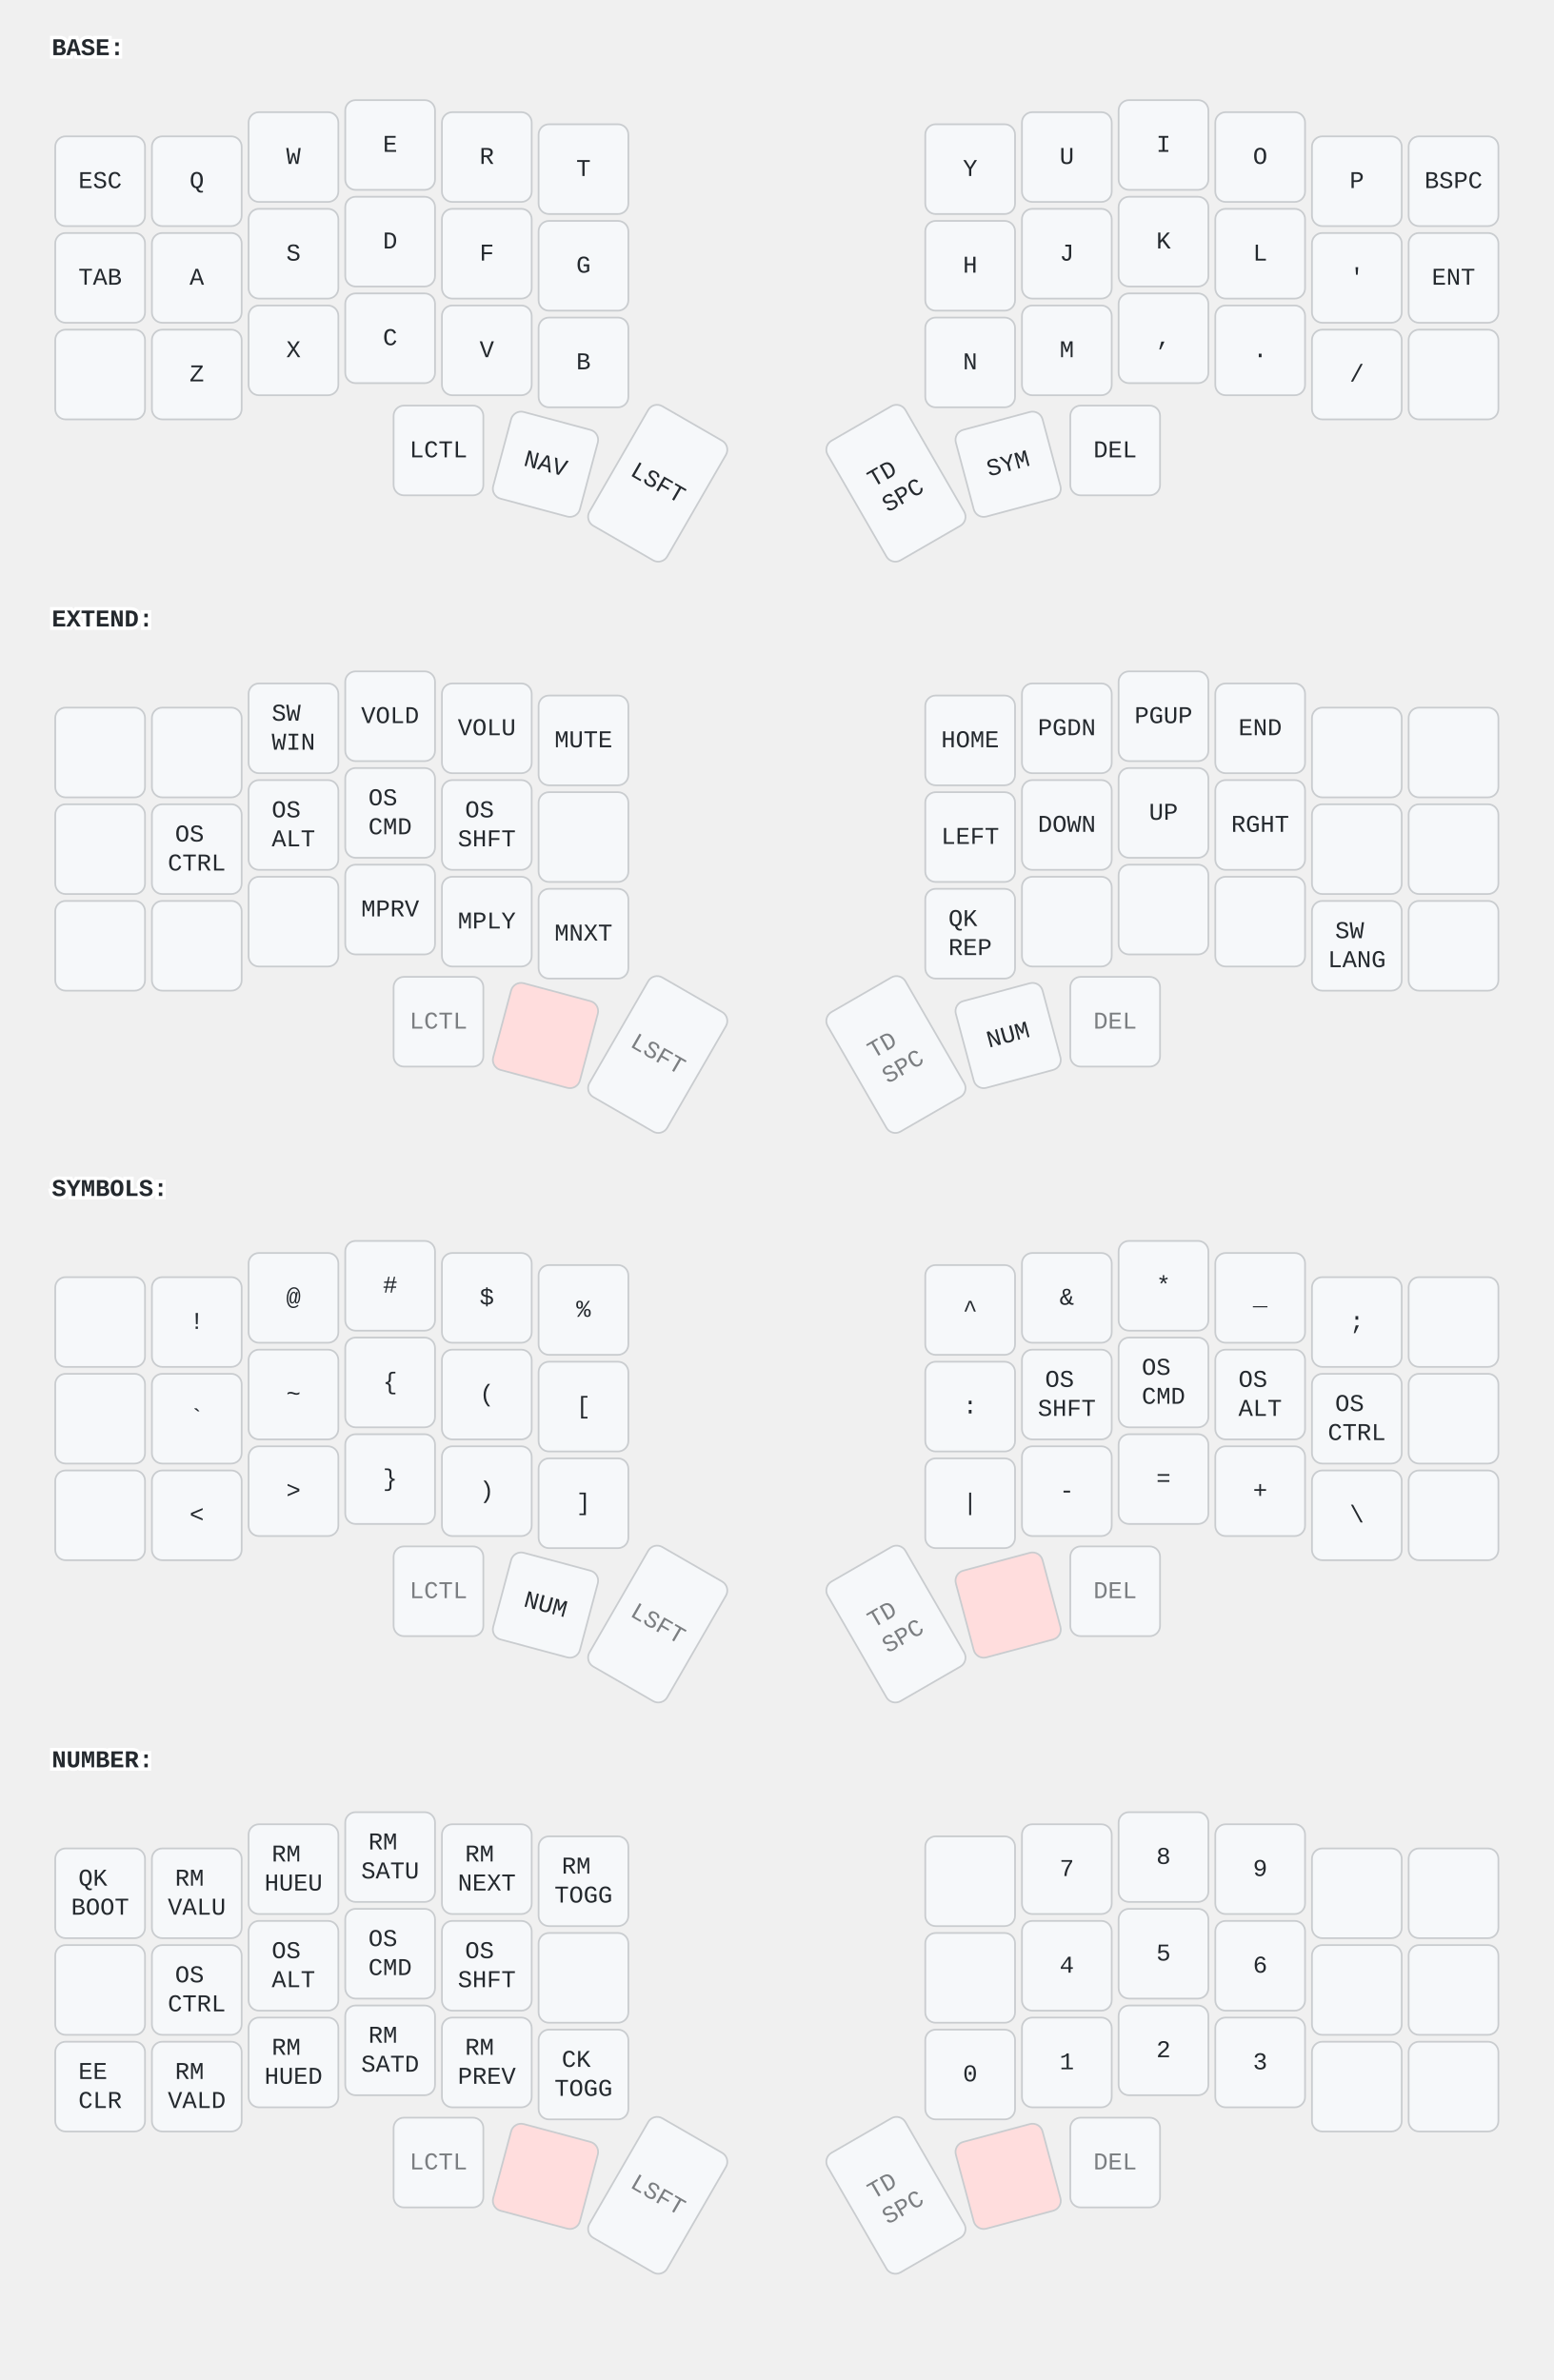
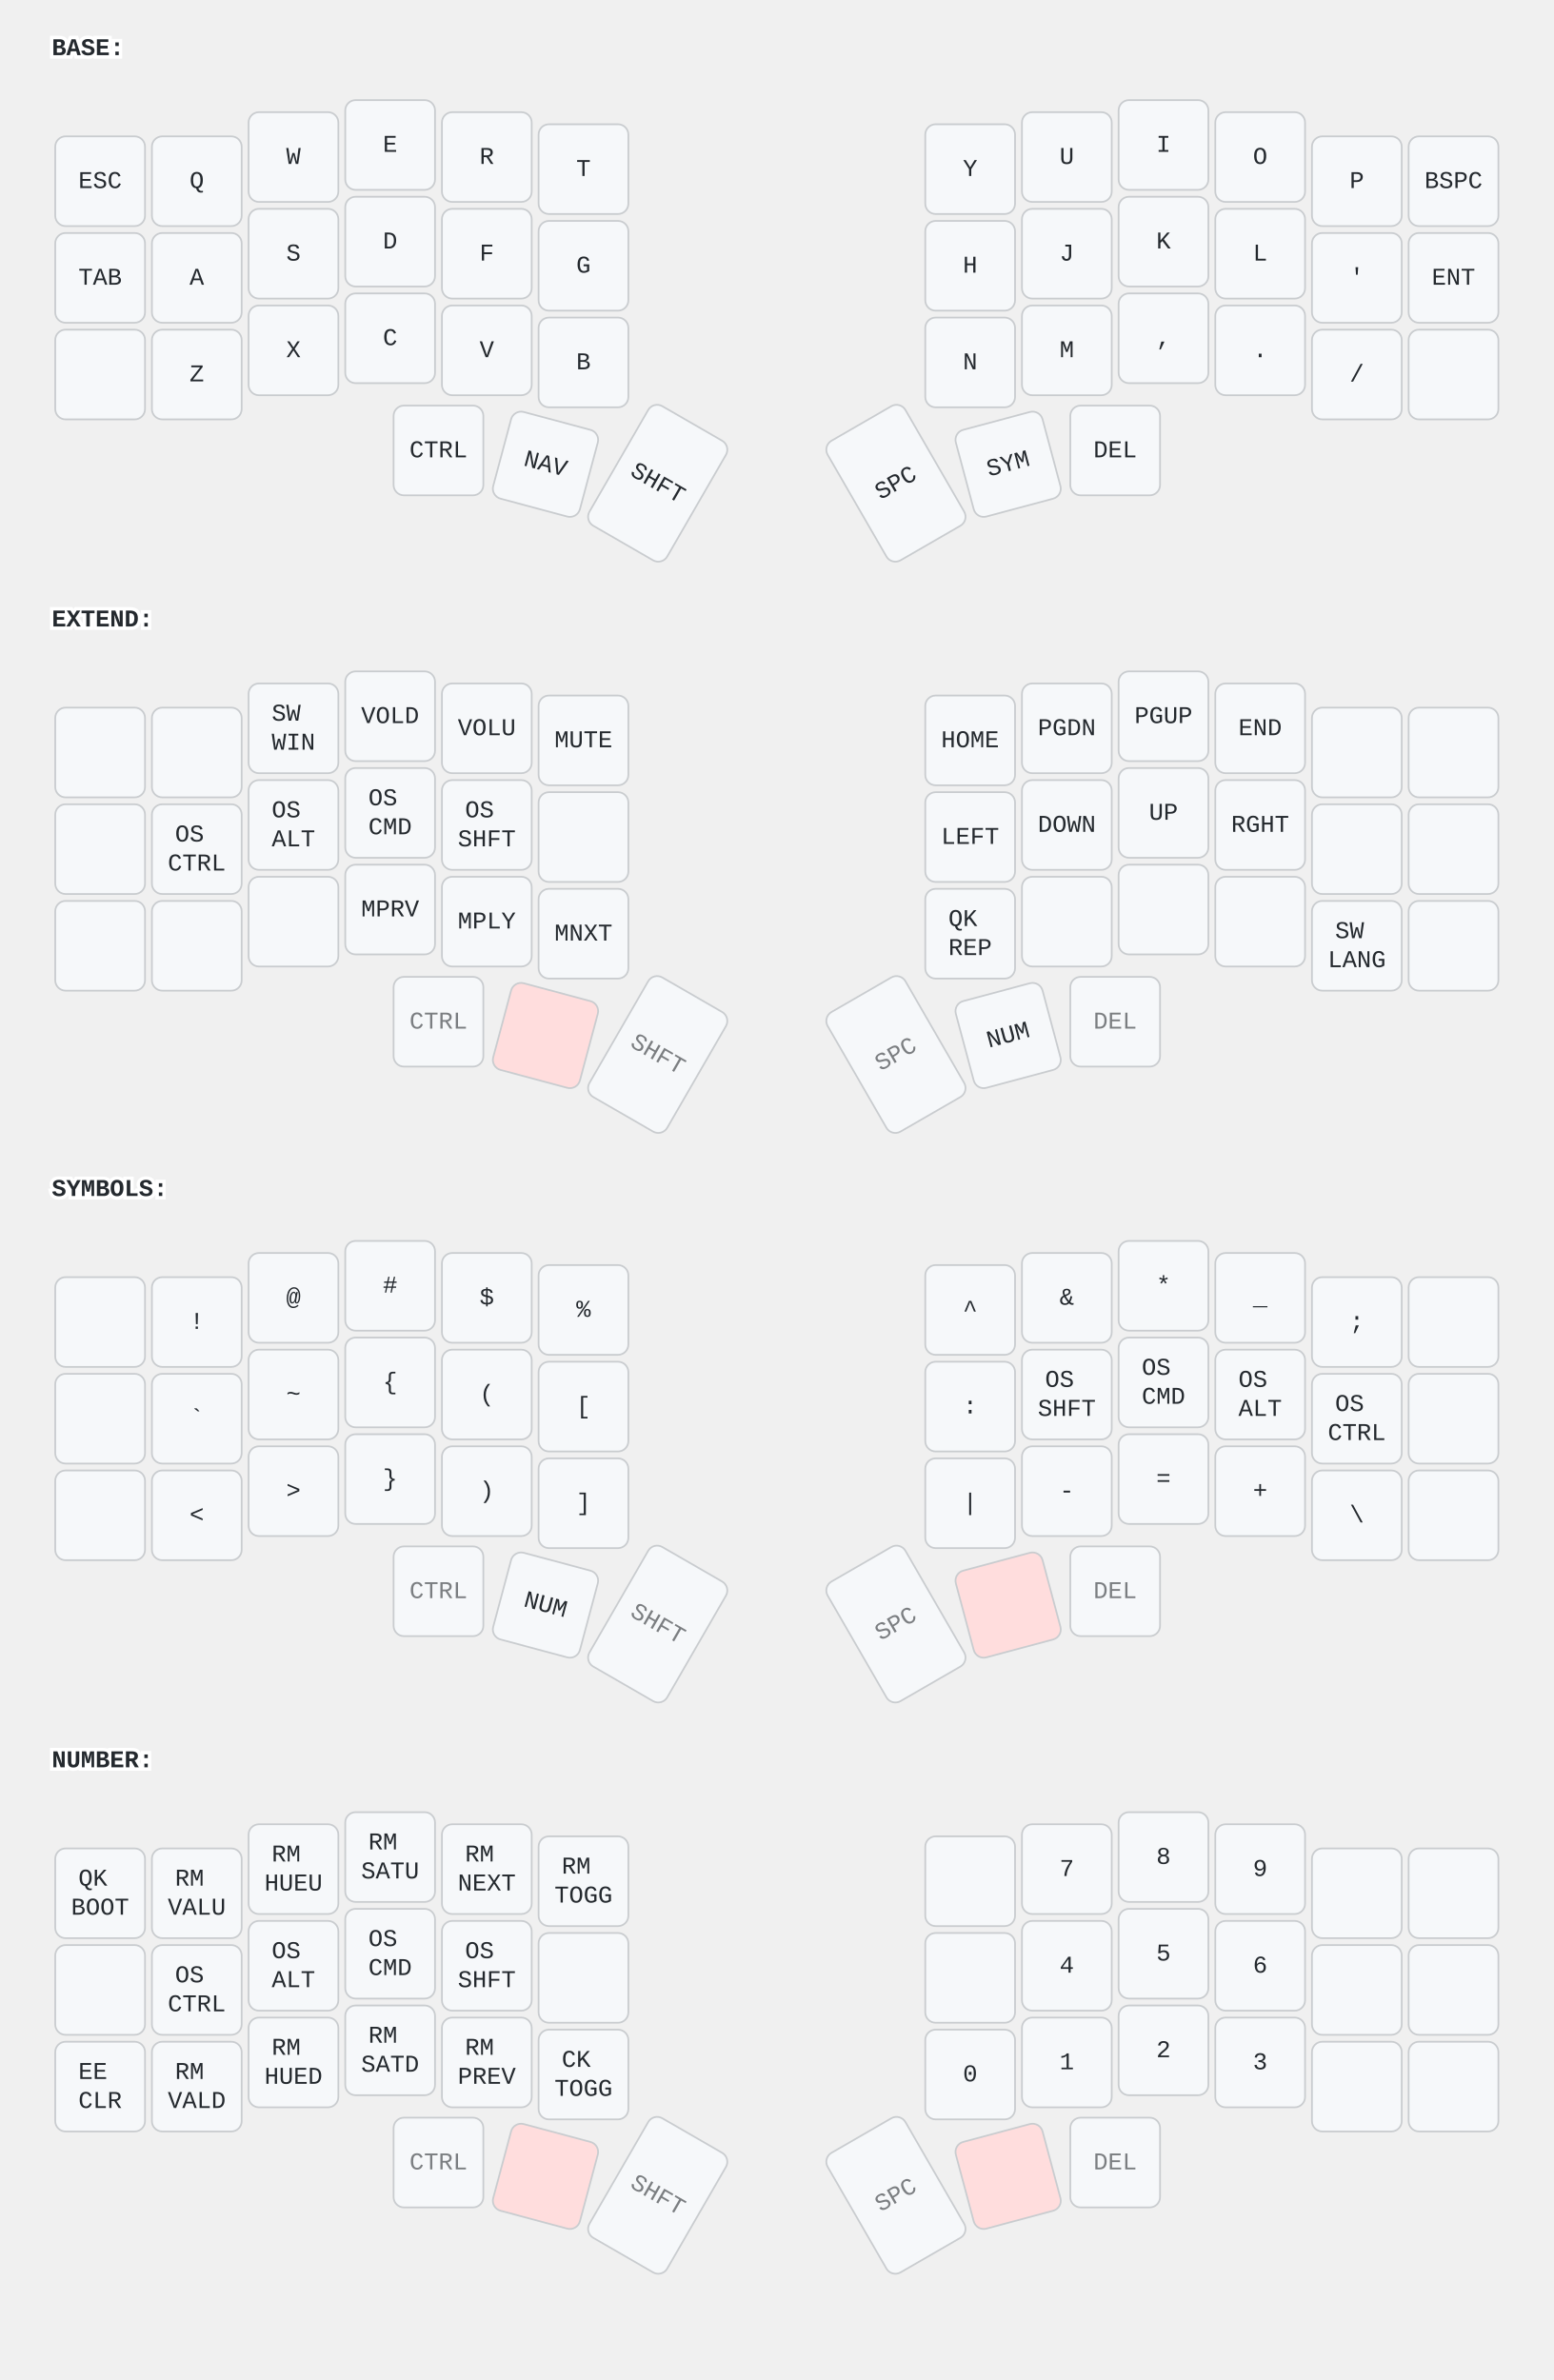
<svg xmlns="http://www.w3.org/2000/svg" width="900" height="1379" viewBox="0 0 900 1379" class="keymap">
  <style>/* inherit to force styles through use tags */
svg path {
    fill: inherit;
}

/* font and background color specifications */
svg.keymap {
    font-family: SFMono-Regular,Consolas,Liberation Mono,Menlo,monospace;
    font-size: 14px;
    font-kerning: normal;
    text-rendering: optimizeLegibility;
    fill: #24292e;
}

/* default key styling */
rect.key {
    fill: #f6f8fa;
}

rect.key, rect.combo {
    stroke: #c9cccf;
    stroke-width: 1;
}

/* default key side styling, only used is draw_key_sides is set */
rect.side {
    filter: brightness(90%);
}

/* color accent for combo boxes */
rect.combo, rect.combo-separate {
    fill: #cdf;
}

/* color accent for held keys */
rect.held, rect.combo.held {
    fill: #fdd;
}

/* color accent for ghost (optional) keys */
rect.ghost, rect.combo.ghost {
    stroke-dasharray: 4, 4;
    stroke-width: 2;
}

text {
    text-anchor: middle;
    dominant-baseline: middle;
}

/* styling for layer labels */
text.label {
    font-weight: bold;
    text-anchor: start;
    stroke: white;
    stroke-width: 4;
    paint-order: stroke;
}

/* styling for optional footer */
text.footer {
    text-anchor: end;
    dominant-baseline: auto;
    stroke: white;
    stroke-width: 4;
    paint-order: stroke;
}

/* styling for combo tap, and key non-tap label text */
text.combo, text.hold, text.shifted, text.left, text.right {
    font-size: 11px;
}

text.hold {
    text-anchor: middle;
    dominant-baseline: auto;
}

text.shifted {
    text-anchor: middle;
    dominant-baseline: hanging;
}

text.left {
    text-anchor: start;
}

text.right {
    text-anchor: end;
}

text.layer-activator {
    text-decoration: underline;
}

/* styling for hold/shifted label text in combo box */
text.combo.hold, text.combo.shifted, text.combo.left, text.combo.right {
    font-size: 8px;
}

/* lighter symbol for transparent keys */
text.trans {
    fill: #7b7e81;
}

/* styling for combo dendrons */
path.combo {
    stroke-width: 1;
    stroke: gray;
    fill: none;
}

/* Start Tabler Icons Cleanup */
/* cannot use height/width with glyphs */
.icon-tabler &gt; path {
    fill: inherit;
    stroke: inherit;
    stroke-width: 2;
}
/* hide tabler's default box */
.icon-tabler &gt; path[stroke="none"][fill="none"] {
    visibility: hidden;
}
/* End Tabler Icons Cleanup */
</style>
  <g transform="translate(30, 0)" class="layer-BASE">
    <text x="0" y="28" class="label" id="BASE">BASE:</text>
    <g transform="translate(0, 56)">
      <g transform="translate(28, 49)" class="key keypos-0">
        <rect rx="6" ry="6" x="-26" y="-26" width="52" height="52" class="key" />
        <text x="0" y="0" class="key tap">ESC</text>
      </g>
      <g transform="translate(84, 49)" class="key keypos-1">
        <rect rx="6" ry="6" x="-26" y="-26" width="52" height="52" class="key" />
        <text x="0" y="0" class="key tap">Q</text>
      </g>
      <g transform="translate(140, 35)" class="key keypos-2">
        <rect rx="6" ry="6" x="-26" y="-26" width="52" height="52" class="key" />
        <text x="0" y="0" class="key tap">W</text>
      </g>
      <g transform="translate(196, 28)" class="key keypos-3">
        <rect rx="6" ry="6" x="-26" y="-26" width="52" height="52" class="key" />
        <text x="0" y="0" class="key tap">E</text>
      </g>
      <g transform="translate(252, 35)" class="key keypos-4">
        <rect rx="6" ry="6" x="-26" y="-26" width="52" height="52" class="key" />
        <text x="0" y="0" class="key tap">R</text>
      </g>
      <g transform="translate(308, 42)" class="key keypos-5">
        <rect rx="6" ry="6" x="-26" y="-26" width="52" height="52" class="key" />
        <text x="0" y="0" class="key tap">T</text>
      </g>
      <g transform="translate(532, 42)" class="key keypos-6">
        <rect rx="6" ry="6" x="-26" y="-26" width="52" height="52" class="key" />
        <text x="0" y="0" class="key tap">Y</text>
      </g>
      <g transform="translate(588, 35)" class="key keypos-7">
        <rect rx="6" ry="6" x="-26" y="-26" width="52" height="52" class="key" />
        <text x="0" y="0" class="key tap">U</text>
      </g>
      <g transform="translate(644, 28)" class="key keypos-8">
        <rect rx="6" ry="6" x="-26" y="-26" width="52" height="52" class="key" />
        <text x="0" y="0" class="key tap">I</text>
      </g>
      <g transform="translate(700, 35)" class="key keypos-9">
        <rect rx="6" ry="6" x="-26" y="-26" width="52" height="52" class="key" />
        <text x="0" y="0" class="key tap">O</text>
      </g>
      <g transform="translate(756, 49)" class="key keypos-10">
        <rect rx="6" ry="6" x="-26" y="-26" width="52" height="52" class="key" />
        <text x="0" y="0" class="key tap">P</text>
      </g>
      <g transform="translate(812, 49)" class="key keypos-11">
        <rect rx="6" ry="6" x="-26" y="-26" width="52" height="52" class="key" />
        <text x="0" y="0" class="key tap">BSPC</text>
      </g>
      <g transform="translate(28, 105)" class="key keypos-12">
        <rect rx="6" ry="6" x="-26" y="-26" width="52" height="52" class="key" />
        <text x="0" y="0" class="key tap">TAB</text>
      </g>
      <g transform="translate(84, 105)" class="key keypos-13">
        <rect rx="6" ry="6" x="-26" y="-26" width="52" height="52" class="key" />
        <text x="0" y="0" class="key tap">A</text>
      </g>
      <g transform="translate(140, 91)" class="key keypos-14">
        <rect rx="6" ry="6" x="-26" y="-26" width="52" height="52" class="key" />
        <text x="0" y="0" class="key tap">S</text>
      </g>
      <g transform="translate(196, 84)" class="key keypos-15">
        <rect rx="6" ry="6" x="-26" y="-26" width="52" height="52" class="key" />
        <text x="0" y="0" class="key tap">D</text>
      </g>
      <g transform="translate(252, 91)" class="key keypos-16">
        <rect rx="6" ry="6" x="-26" y="-26" width="52" height="52" class="key" />
        <text x="0" y="0" class="key tap">F</text>
      </g>
      <g transform="translate(308, 98)" class="key keypos-17">
        <rect rx="6" ry="6" x="-26" y="-26" width="52" height="52" class="key" />
        <text x="0" y="0" class="key tap">G</text>
      </g>
      <g transform="translate(532, 98)" class="key keypos-18">
        <rect rx="6" ry="6" x="-26" y="-26" width="52" height="52" class="key" />
        <text x="0" y="0" class="key tap">H</text>
      </g>
      <g transform="translate(588, 91)" class="key keypos-19">
        <rect rx="6" ry="6" x="-26" y="-26" width="52" height="52" class="key" />
        <text x="0" y="0" class="key tap">J</text>
      </g>
      <g transform="translate(644, 84)" class="key keypos-20">
        <rect rx="6" ry="6" x="-26" y="-26" width="52" height="52" class="key" />
        <text x="0" y="0" class="key tap">K</text>
      </g>
      <g transform="translate(700, 91)" class="key keypos-21">
        <rect rx="6" ry="6" x="-26" y="-26" width="52" height="52" class="key" />
        <text x="0" y="0" class="key tap">L</text>
      </g>
      <g transform="translate(756, 105)" class="key keypos-22">
        <rect rx="6" ry="6" x="-26" y="-26" width="52" height="52" class="key" />
        <text x="0" y="0" class="key tap">'</text>
      </g>
      <g transform="translate(812, 105)" class="key keypos-23">
        <rect rx="6" ry="6" x="-26" y="-26" width="52" height="52" class="key" />
        <text x="0" y="0" class="key tap">ENT</text>
      </g>
      <g transform="translate(28, 161)" class="key keypos-24">
        <rect rx="6" ry="6" x="-26" y="-26" width="52" height="52" class="key" />
      </g>
      <g transform="translate(84, 161)" class="key keypos-25">
        <rect rx="6" ry="6" x="-26" y="-26" width="52" height="52" class="key" />
        <text x="0" y="0" class="key tap">Z</text>
      </g>
      <g transform="translate(140, 147)" class="key keypos-26">
        <rect rx="6" ry="6" x="-26" y="-26" width="52" height="52" class="key" />
        <text x="0" y="0" class="key tap">X</text>
      </g>
      <g transform="translate(196, 140)" class="key keypos-27">
        <rect rx="6" ry="6" x="-26" y="-26" width="52" height="52" class="key" />
        <text x="0" y="0" class="key tap">C</text>
      </g>
      <g transform="translate(252, 147)" class="key keypos-28">
        <rect rx="6" ry="6" x="-26" y="-26" width="52" height="52" class="key" />
        <text x="0" y="0" class="key tap">V</text>
      </g>
      <g transform="translate(308, 154)" class="key keypos-29">
        <rect rx="6" ry="6" x="-26" y="-26" width="52" height="52" class="key" />
        <text x="0" y="0" class="key tap">B</text>
      </g>
      <g transform="translate(532, 154)" class="key keypos-30">
        <rect rx="6" ry="6" x="-26" y="-26" width="52" height="52" class="key" />
        <text x="0" y="0" class="key tap">N</text>
      </g>
      <g transform="translate(588, 147)" class="key keypos-31">
        <rect rx="6" ry="6" x="-26" y="-26" width="52" height="52" class="key" />
        <text x="0" y="0" class="key tap">M</text>
      </g>
      <g transform="translate(644, 140)" class="key keypos-32">
        <rect rx="6" ry="6" x="-26" y="-26" width="52" height="52" class="key" />
        <text x="0" y="0" class="key tap">,</text>
      </g>
      <g transform="translate(700, 147)" class="key keypos-33">
        <rect rx="6" ry="6" x="-26" y="-26" width="52" height="52" class="key" />
        <text x="0" y="0" class="key tap">.</text>
      </g>
      <g transform="translate(756, 161)" class="key keypos-34">
        <rect rx="6" ry="6" x="-26" y="-26" width="52" height="52" class="key" />
        <text x="0" y="0" class="key tap">/</text>
      </g>
      <g transform="translate(812, 161)" class="key keypos-35">
        <rect rx="6" ry="6" x="-26" y="-26" width="52" height="52" class="key" />
      </g>
      <g transform="translate(224, 205)" class="key keypos-36">
        <rect rx="6" ry="6" x="-26" y="-26" width="52" height="52" class="key" />
-         <text x="0" y="0" class="key tap">LCTL</text>
+         <text x="0" y="0" class="key tap">CTRL</text>
      </g>
      <g transform="translate(286, 213) rotate(15.0)" class="key keypos-37">
        <rect rx="6" ry="6" x="-26" y="-26" width="52" height="52" class="key" />
        <text x="0" y="0" class="key tap">NAV</text>
      </g>
      <g transform="translate(351, 224) rotate(30.0)" class="key keypos-38">
        <rect rx="6" ry="6" x="-26" y="-40" width="52" height="80" class="key" />
-         <text x="0" y="0" class="key tap">LSFT</text>
+         <text x="0" y="0" class="key tap">SHFT</text>
      </g>
      <g transform="translate(489, 224) rotate(-30.0)" class="key keypos-39">
        <rect rx="6" ry="6" x="-26" y="-40" width="52" height="80" class="key" />
-         <text x="0" y="0" class="key tap">
-           <tspan x="0" dy="-0.6em">TD</tspan>
-           <tspan x="0" dy="1.2em">SPC</tspan>
-         </text>
+         <text x="0" y="0" class="key tap">SPC</text>
      </g>
      <g transform="translate(554, 213) rotate(-15.0)" class="key keypos-40">
        <rect rx="6" ry="6" x="-26" y="-26" width="52" height="52" class="key" />
        <text x="0" y="0" class="key tap">SYM</text>
      </g>
      <g transform="translate(616, 205)" class="key keypos-41">
        <rect rx="6" ry="6" x="-26" y="-26" width="52" height="52" class="key" />
        <text x="0" y="0" class="key tap">DEL</text>
      </g>
    </g>
  </g>
  <g transform="translate(30, 331)" class="layer-EXTEND">
    <text x="0" y="28" class="label" id="EXTEND">EXTEND:</text>
    <g transform="translate(0, 56)">
      <g transform="translate(28, 49)" class="key keypos-0">
        <rect rx="6" ry="6" x="-26" y="-26" width="52" height="52" class="key" />
      </g>
      <g transform="translate(84, 49)" class="key keypos-1">
        <rect rx="6" ry="6" x="-26" y="-26" width="52" height="52" class="key" />
      </g>
      <g transform="translate(140, 35)" class="key keypos-2">
        <rect rx="6" ry="6" x="-26" y="-26" width="52" height="52" class="key" />
        <text x="0" y="0" class="key tap">
          <tspan x="0" dy="-0.6em">SW</tspan>
          <tspan x="0" dy="1.2em">WIN</tspan>
        </text>
      </g>
      <g transform="translate(196, 28)" class="key keypos-3">
        <rect rx="6" ry="6" x="-26" y="-26" width="52" height="52" class="key" />
        <text x="0" y="0" class="key tap">VOLD</text>
      </g>
      <g transform="translate(252, 35)" class="key keypos-4">
        <rect rx="6" ry="6" x="-26" y="-26" width="52" height="52" class="key" />
        <text x="0" y="0" class="key tap">VOLU</text>
      </g>
      <g transform="translate(308, 42)" class="key keypos-5">
        <rect rx="6" ry="6" x="-26" y="-26" width="52" height="52" class="key" />
        <text x="0" y="0" class="key tap">MUTE</text>
      </g>
      <g transform="translate(532, 42)" class="key keypos-6">
        <rect rx="6" ry="6" x="-26" y="-26" width="52" height="52" class="key" />
        <text x="0" y="0" class="key tap">HOME</text>
      </g>
      <g transform="translate(588, 35)" class="key keypos-7">
        <rect rx="6" ry="6" x="-26" y="-26" width="52" height="52" class="key" />
        <text x="0" y="0" class="key tap">PGDN</text>
      </g>
      <g transform="translate(644, 28)" class="key keypos-8">
        <rect rx="6" ry="6" x="-26" y="-26" width="52" height="52" class="key" />
        <text x="0" y="0" class="key tap">PGUP</text>
      </g>
      <g transform="translate(700, 35)" class="key keypos-9">
        <rect rx="6" ry="6" x="-26" y="-26" width="52" height="52" class="key" />
        <text x="0" y="0" class="key tap">END</text>
      </g>
      <g transform="translate(756, 49)" class="key keypos-10">
        <rect rx="6" ry="6" x="-26" y="-26" width="52" height="52" class="key" />
      </g>
      <g transform="translate(812, 49)" class="key keypos-11">
        <rect rx="6" ry="6" x="-26" y="-26" width="52" height="52" class="key" />
      </g>
      <g transform="translate(28, 105)" class="key keypos-12">
        <rect rx="6" ry="6" x="-26" y="-26" width="52" height="52" class="key" />
      </g>
      <g transform="translate(84, 105)" class="key keypos-13">
        <rect rx="6" ry="6" x="-26" y="-26" width="52" height="52" class="key" />
        <text x="0" y="0" class="key tap">
          <tspan x="0" dy="-0.6em">OS</tspan>
          <tspan x="0" dy="1.2em">CTRL</tspan>
        </text>
      </g>
      <g transform="translate(140, 91)" class="key keypos-14">
        <rect rx="6" ry="6" x="-26" y="-26" width="52" height="52" class="key" />
        <text x="0" y="0" class="key tap">
          <tspan x="0" dy="-0.6em">OS</tspan>
          <tspan x="0" dy="1.2em">ALT</tspan>
        </text>
      </g>
      <g transform="translate(196, 84)" class="key keypos-15">
        <rect rx="6" ry="6" x="-26" y="-26" width="52" height="52" class="key" />
        <text x="0" y="0" class="key tap">
          <tspan x="0" dy="-0.6em">OS</tspan>
          <tspan x="0" dy="1.2em">CMD</tspan>
        </text>
      </g>
      <g transform="translate(252, 91)" class="key keypos-16">
        <rect rx="6" ry="6" x="-26" y="-26" width="52" height="52" class="key" />
        <text x="0" y="0" class="key tap">
          <tspan x="0" dy="-0.6em">OS</tspan>
          <tspan x="0" dy="1.2em">SHFT</tspan>
        </text>
      </g>
      <g transform="translate(308, 98)" class="key keypos-17">
        <rect rx="6" ry="6" x="-26" y="-26" width="52" height="52" class="key" />
      </g>
      <g transform="translate(532, 98)" class="key keypos-18">
        <rect rx="6" ry="6" x="-26" y="-26" width="52" height="52" class="key" />
        <text x="0" y="0" class="key tap">LEFT</text>
      </g>
      <g transform="translate(588, 91)" class="key keypos-19">
        <rect rx="6" ry="6" x="-26" y="-26" width="52" height="52" class="key" />
        <text x="0" y="0" class="key tap">DOWN</text>
      </g>
      <g transform="translate(644, 84)" class="key keypos-20">
        <rect rx="6" ry="6" x="-26" y="-26" width="52" height="52" class="key" />
        <text x="0" y="0" class="key tap">UP</text>
      </g>
      <g transform="translate(700, 91)" class="key keypos-21">
        <rect rx="6" ry="6" x="-26" y="-26" width="52" height="52" class="key" />
        <text x="0" y="0" class="key tap">RGHT</text>
      </g>
      <g transform="translate(756, 105)" class="key keypos-22">
        <rect rx="6" ry="6" x="-26" y="-26" width="52" height="52" class="key" />
      </g>
      <g transform="translate(812, 105)" class="key keypos-23">
        <rect rx="6" ry="6" x="-26" y="-26" width="52" height="52" class="key" />
      </g>
      <g transform="translate(28, 161)" class="key keypos-24">
        <rect rx="6" ry="6" x="-26" y="-26" width="52" height="52" class="key" />
      </g>
      <g transform="translate(84, 161)" class="key keypos-25">
        <rect rx="6" ry="6" x="-26" y="-26" width="52" height="52" class="key" />
      </g>
      <g transform="translate(140, 147)" class="key keypos-26">
        <rect rx="6" ry="6" x="-26" y="-26" width="52" height="52" class="key" />
      </g>
      <g transform="translate(196, 140)" class="key keypos-27">
        <rect rx="6" ry="6" x="-26" y="-26" width="52" height="52" class="key" />
        <text x="0" y="0" class="key tap">MPRV</text>
      </g>
      <g transform="translate(252, 147)" class="key keypos-28">
        <rect rx="6" ry="6" x="-26" y="-26" width="52" height="52" class="key" />
        <text x="0" y="0" class="key tap">MPLY</text>
      </g>
      <g transform="translate(308, 154)" class="key keypos-29">
        <rect rx="6" ry="6" x="-26" y="-26" width="52" height="52" class="key" />
        <text x="0" y="0" class="key tap">MNXT</text>
      </g>
      <g transform="translate(532, 154)" class="key keypos-30">
        <rect rx="6" ry="6" x="-26" y="-26" width="52" height="52" class="key" />
        <text x="0" y="0" class="key tap">
          <tspan x="0" dy="-0.6em">QK</tspan>
          <tspan x="0" dy="1.2em">REP</tspan>
        </text>
      </g>
      <g transform="translate(588, 147)" class="key keypos-31">
        <rect rx="6" ry="6" x="-26" y="-26" width="52" height="52" class="key" />
      </g>
      <g transform="translate(644, 140)" class="key keypos-32">
        <rect rx="6" ry="6" x="-26" y="-26" width="52" height="52" class="key" />
      </g>
      <g transform="translate(700, 147)" class="key keypos-33">
        <rect rx="6" ry="6" x="-26" y="-26" width="52" height="52" class="key" />
      </g>
      <g transform="translate(756, 161)" class="key keypos-34">
        <rect rx="6" ry="6" x="-26" y="-26" width="52" height="52" class="key" />
        <text x="0" y="0" class="key tap">
          <tspan x="0" dy="-0.6em">SW</tspan>
          <tspan x="0" dy="1.2em">LANG</tspan>
        </text>
      </g>
      <g transform="translate(812, 161)" class="key keypos-35">
        <rect rx="6" ry="6" x="-26" y="-26" width="52" height="52" class="key" />
      </g>
      <g transform="translate(224, 205)" class="key trans keypos-36">
        <rect rx="6" ry="6" x="-26" y="-26" width="52" height="52" class="key trans" />
-         <text x="0" y="0" class="key trans tap">LCTL</text>
+         <text x="0" y="0" class="key trans tap">CTRL</text>
      </g>
      <g transform="translate(286, 213) rotate(15.0)" class="key held keypos-37">
        <rect rx="6" ry="6" x="-26" y="-26" width="52" height="52" class="key held" />
      </g>
      <g transform="translate(351, 224) rotate(30.0)" class="key trans keypos-38">
        <rect rx="6" ry="6" x="-26" y="-40" width="52" height="80" class="key trans" />
-         <text x="0" y="0" class="key trans tap">LSFT</text>
+         <text x="0" y="0" class="key trans tap">SHFT</text>
      </g>
      <g transform="translate(489, 224) rotate(-30.0)" class="key trans keypos-39">
        <rect rx="6" ry="6" x="-26" y="-40" width="52" height="80" class="key trans" />
-         <text x="0" y="0" class="key trans tap">
-           <tspan x="0" dy="-0.6em">TD</tspan>
-           <tspan x="0" dy="1.2em">SPC</tspan>
-         </text>
+         <text x="0" y="0" class="key trans tap">SPC</text>
      </g>
      <g transform="translate(554, 213) rotate(-15.0)" class="key keypos-40">
        <rect rx="6" ry="6" x="-26" y="-26" width="52" height="52" class="key" />
        <text x="0" y="0" class="key tap">NUM</text>
      </g>
      <g transform="translate(616, 205)" class="key trans keypos-41">
        <rect rx="6" ry="6" x="-26" y="-26" width="52" height="52" class="key trans" />
        <text x="0" y="0" class="key trans tap">DEL</text>
      </g>
    </g>
  </g>
  <g transform="translate(30, 661)" class="layer-SYMBOLS">
    <text x="0" y="28" class="label" id="SYMBOLS">SYMBOLS:</text>
    <g transform="translate(0, 56)">
      <g transform="translate(28, 49)" class="key keypos-0">
        <rect rx="6" ry="6" x="-26" y="-26" width="52" height="52" class="key" />
      </g>
      <g transform="translate(84, 49)" class="key keypos-1">
        <rect rx="6" ry="6" x="-26" y="-26" width="52" height="52" class="key" />
        <text x="0" y="0" class="key tap">!</text>
      </g>
      <g transform="translate(140, 35)" class="key keypos-2">
        <rect rx="6" ry="6" x="-26" y="-26" width="52" height="52" class="key" />
        <text x="0" y="0" class="key tap">@</text>
      </g>
      <g transform="translate(196, 28)" class="key keypos-3">
        <rect rx="6" ry="6" x="-26" y="-26" width="52" height="52" class="key" />
        <text x="0" y="0" class="key tap">#</text>
      </g>
      <g transform="translate(252, 35)" class="key keypos-4">
        <rect rx="6" ry="6" x="-26" y="-26" width="52" height="52" class="key" />
        <text x="0" y="0" class="key tap">$</text>
      </g>
      <g transform="translate(308, 42)" class="key keypos-5">
        <rect rx="6" ry="6" x="-26" y="-26" width="52" height="52" class="key" />
        <text x="0" y="0" class="key tap">%</text>
      </g>
      <g transform="translate(532, 42)" class="key keypos-6">
        <rect rx="6" ry="6" x="-26" y="-26" width="52" height="52" class="key" />
        <text x="0" y="0" class="key tap">^</text>
      </g>
      <g transform="translate(588, 35)" class="key keypos-7">
        <rect rx="6" ry="6" x="-26" y="-26" width="52" height="52" class="key" />
        <text x="0" y="0" class="key tap">&amp;</text>
      </g>
      <g transform="translate(644, 28)" class="key keypos-8">
        <rect rx="6" ry="6" x="-26" y="-26" width="52" height="52" class="key" />
        <text x="0" y="0" class="key tap">*</text>
      </g>
      <g transform="translate(700, 35)" class="key keypos-9">
        <rect rx="6" ry="6" x="-26" y="-26" width="52" height="52" class="key" />
        <text x="0" y="0" class="key tap">_</text>
      </g>
      <g transform="translate(756, 49)" class="key keypos-10">
        <rect rx="6" ry="6" x="-26" y="-26" width="52" height="52" class="key" />
        <text x="0" y="0" class="key tap">;</text>
      </g>
      <g transform="translate(812, 49)" class="key keypos-11">
        <rect rx="6" ry="6" x="-26" y="-26" width="52" height="52" class="key" />
      </g>
      <g transform="translate(28, 105)" class="key keypos-12">
        <rect rx="6" ry="6" x="-26" y="-26" width="52" height="52" class="key" />
      </g>
      <g transform="translate(84, 105)" class="key keypos-13">
        <rect rx="6" ry="6" x="-26" y="-26" width="52" height="52" class="key" />
        <text x="0" y="0" class="key tap">`</text>
      </g>
      <g transform="translate(140, 91)" class="key keypos-14">
        <rect rx="6" ry="6" x="-26" y="-26" width="52" height="52" class="key" />
        <text x="0" y="0" class="key tap">~</text>
      </g>
      <g transform="translate(196, 84)" class="key keypos-15">
        <rect rx="6" ry="6" x="-26" y="-26" width="52" height="52" class="key" />
        <text x="0" y="0" class="key tap">{</text>
      </g>
      <g transform="translate(252, 91)" class="key keypos-16">
        <rect rx="6" ry="6" x="-26" y="-26" width="52" height="52" class="key" />
        <text x="0" y="0" class="key tap">(</text>
      </g>
      <g transform="translate(308, 98)" class="key keypos-17">
        <rect rx="6" ry="6" x="-26" y="-26" width="52" height="52" class="key" />
        <text x="0" y="0" class="key tap">[</text>
      </g>
      <g transform="translate(532, 98)" class="key keypos-18">
        <rect rx="6" ry="6" x="-26" y="-26" width="52" height="52" class="key" />
        <text x="0" y="0" class="key tap">:</text>
      </g>
      <g transform="translate(588, 91)" class="key keypos-19">
        <rect rx="6" ry="6" x="-26" y="-26" width="52" height="52" class="key" />
        <text x="0" y="0" class="key tap">
          <tspan x="0" dy="-0.6em">OS</tspan>
          <tspan x="0" dy="1.2em">SHFT</tspan>
        </text>
      </g>
      <g transform="translate(644, 84)" class="key keypos-20">
        <rect rx="6" ry="6" x="-26" y="-26" width="52" height="52" class="key" />
        <text x="0" y="0" class="key tap">
          <tspan x="0" dy="-0.6em">OS</tspan>
          <tspan x="0" dy="1.2em">CMD</tspan>
        </text>
      </g>
      <g transform="translate(700, 91)" class="key keypos-21">
        <rect rx="6" ry="6" x="-26" y="-26" width="52" height="52" class="key" />
        <text x="0" y="0" class="key tap">
          <tspan x="0" dy="-0.6em">OS</tspan>
          <tspan x="0" dy="1.2em">ALT</tspan>
        </text>
      </g>
      <g transform="translate(756, 105)" class="key keypos-22">
        <rect rx="6" ry="6" x="-26" y="-26" width="52" height="52" class="key" />
        <text x="0" y="0" class="key tap">
          <tspan x="0" dy="-0.6em">OS</tspan>
          <tspan x="0" dy="1.2em">CTRL</tspan>
        </text>
      </g>
      <g transform="translate(812, 105)" class="key keypos-23">
        <rect rx="6" ry="6" x="-26" y="-26" width="52" height="52" class="key" />
      </g>
      <g transform="translate(28, 161)" class="key keypos-24">
        <rect rx="6" ry="6" x="-26" y="-26" width="52" height="52" class="key" />
      </g>
      <g transform="translate(84, 161)" class="key keypos-25">
        <rect rx="6" ry="6" x="-26" y="-26" width="52" height="52" class="key" />
        <text x="0" y="0" class="key tap">&lt;</text>
      </g>
      <g transform="translate(140, 147)" class="key keypos-26">
        <rect rx="6" ry="6" x="-26" y="-26" width="52" height="52" class="key" />
        <text x="0" y="0" class="key tap">&gt;</text>
      </g>
      <g transform="translate(196, 140)" class="key keypos-27">
        <rect rx="6" ry="6" x="-26" y="-26" width="52" height="52" class="key" />
        <text x="0" y="0" class="key tap">}</text>
      </g>
      <g transform="translate(252, 147)" class="key keypos-28">
        <rect rx="6" ry="6" x="-26" y="-26" width="52" height="52" class="key" />
        <text x="0" y="0" class="key tap">)</text>
      </g>
      <g transform="translate(308, 154)" class="key keypos-29">
        <rect rx="6" ry="6" x="-26" y="-26" width="52" height="52" class="key" />
        <text x="0" y="0" class="key tap">]</text>
      </g>
      <g transform="translate(532, 154)" class="key keypos-30">
        <rect rx="6" ry="6" x="-26" y="-26" width="52" height="52" class="key" />
        <text x="0" y="0" class="key tap">|</text>
      </g>
      <g transform="translate(588, 147)" class="key keypos-31">
        <rect rx="6" ry="6" x="-26" y="-26" width="52" height="52" class="key" />
        <text x="0" y="0" class="key tap">-</text>
      </g>
      <g transform="translate(644, 140)" class="key keypos-32">
        <rect rx="6" ry="6" x="-26" y="-26" width="52" height="52" class="key" />
        <text x="0" y="0" class="key tap">=</text>
      </g>
      <g transform="translate(700, 147)" class="key keypos-33">
        <rect rx="6" ry="6" x="-26" y="-26" width="52" height="52" class="key" />
        <text x="0" y="0" class="key tap">+</text>
      </g>
      <g transform="translate(756, 161)" class="key keypos-34">
        <rect rx="6" ry="6" x="-26" y="-26" width="52" height="52" class="key" />
        <text x="0" y="0" class="key tap">\</text>
      </g>
      <g transform="translate(812, 161)" class="key keypos-35">
        <rect rx="6" ry="6" x="-26" y="-26" width="52" height="52" class="key" />
      </g>
      <g transform="translate(224, 205)" class="key trans keypos-36">
        <rect rx="6" ry="6" x="-26" y="-26" width="52" height="52" class="key trans" />
-         <text x="0" y="0" class="key trans tap">LCTL</text>
+         <text x="0" y="0" class="key trans tap">CTRL</text>
      </g>
      <g transform="translate(286, 213) rotate(15.0)" class="key keypos-37">
        <rect rx="6" ry="6" x="-26" y="-26" width="52" height="52" class="key" />
        <text x="0" y="0" class="key tap">NUM</text>
      </g>
      <g transform="translate(351, 224) rotate(30.0)" class="key trans keypos-38">
        <rect rx="6" ry="6" x="-26" y="-40" width="52" height="80" class="key trans" />
-         <text x="0" y="0" class="key trans tap">LSFT</text>
+         <text x="0" y="0" class="key trans tap">SHFT</text>
      </g>
      <g transform="translate(489, 224) rotate(-30.0)" class="key trans keypos-39">
        <rect rx="6" ry="6" x="-26" y="-40" width="52" height="80" class="key trans" />
-         <text x="0" y="0" class="key trans tap">
-           <tspan x="0" dy="-0.6em">TD</tspan>
-           <tspan x="0" dy="1.2em">SPC</tspan>
-         </text>
+         <text x="0" y="0" class="key trans tap">SPC</text>
      </g>
      <g transform="translate(554, 213) rotate(-15.0)" class="key held keypos-40">
        <rect rx="6" ry="6" x="-26" y="-26" width="52" height="52" class="key held" />
      </g>
      <g transform="translate(616, 205)" class="key trans keypos-41">
        <rect rx="6" ry="6" x="-26" y="-26" width="52" height="52" class="key trans" />
        <text x="0" y="0" class="key trans tap">DEL</text>
      </g>
    </g>
  </g>
  <g transform="translate(30, 992)" class="layer-NUMBER">
    <text x="0" y="28" class="label" id="NUMBER">NUMBER:</text>
    <g transform="translate(0, 56)">
      <g transform="translate(28, 49)" class="key keypos-0">
        <rect rx="6" ry="6" x="-26" y="-26" width="52" height="52" class="key" />
        <text x="0" y="0" class="key tap">
          <tspan x="0" dy="-0.6em">QK</tspan>
          <tspan x="0" dy="1.2em">BOOT</tspan>
        </text>
      </g>
      <g transform="translate(84, 49)" class="key keypos-1">
        <rect rx="6" ry="6" x="-26" y="-26" width="52" height="52" class="key" />
        <text x="0" y="0" class="key tap">
          <tspan x="0" dy="-0.6em">RM</tspan>
          <tspan x="0" dy="1.2em">VALU</tspan>
        </text>
      </g>
      <g transform="translate(140, 35)" class="key keypos-2">
        <rect rx="6" ry="6" x="-26" y="-26" width="52" height="52" class="key" />
        <text x="0" y="0" class="key tap">
          <tspan x="0" dy="-0.6em">RM</tspan>
          <tspan x="0" dy="1.2em">HUEU</tspan>
        </text>
      </g>
      <g transform="translate(196, 28)" class="key keypos-3">
        <rect rx="6" ry="6" x="-26" y="-26" width="52" height="52" class="key" />
        <text x="0" y="0" class="key tap">
          <tspan x="0" dy="-0.6em">RM</tspan>
          <tspan x="0" dy="1.2em">SATU</tspan>
        </text>
      </g>
      <g transform="translate(252, 35)" class="key keypos-4">
        <rect rx="6" ry="6" x="-26" y="-26" width="52" height="52" class="key" />
        <text x="0" y="0" class="key tap">
          <tspan x="0" dy="-0.6em">RM</tspan>
          <tspan x="0" dy="1.2em">NEXT</tspan>
        </text>
      </g>
      <g transform="translate(308, 42)" class="key keypos-5">
        <rect rx="6" ry="6" x="-26" y="-26" width="52" height="52" class="key" />
        <text x="0" y="0" class="key tap">
          <tspan x="0" dy="-0.6em">RM</tspan>
          <tspan x="0" dy="1.2em">TOGG</tspan>
        </text>
      </g>
      <g transform="translate(532, 42)" class="key keypos-6">
        <rect rx="6" ry="6" x="-26" y="-26" width="52" height="52" class="key" />
      </g>
      <g transform="translate(588, 35)" class="key keypos-7">
        <rect rx="6" ry="6" x="-26" y="-26" width="52" height="52" class="key" />
        <text x="0" y="0" class="key tap">7</text>
      </g>
      <g transform="translate(644, 28)" class="key keypos-8">
        <rect rx="6" ry="6" x="-26" y="-26" width="52" height="52" class="key" />
        <text x="0" y="0" class="key tap">8</text>
      </g>
      <g transform="translate(700, 35)" class="key keypos-9">
        <rect rx="6" ry="6" x="-26" y="-26" width="52" height="52" class="key" />
        <text x="0" y="0" class="key tap">9</text>
      </g>
      <g transform="translate(756, 49)" class="key keypos-10">
        <rect rx="6" ry="6" x="-26" y="-26" width="52" height="52" class="key" />
      </g>
      <g transform="translate(812, 49)" class="key keypos-11">
        <rect rx="6" ry="6" x="-26" y="-26" width="52" height="52" class="key" />
      </g>
      <g transform="translate(28, 105)" class="key keypos-12">
        <rect rx="6" ry="6" x="-26" y="-26" width="52" height="52" class="key" />
      </g>
      <g transform="translate(84, 105)" class="key keypos-13">
        <rect rx="6" ry="6" x="-26" y="-26" width="52" height="52" class="key" />
        <text x="0" y="0" class="key tap">
          <tspan x="0" dy="-0.6em">OS</tspan>
          <tspan x="0" dy="1.2em">CTRL</tspan>
        </text>
      </g>
      <g transform="translate(140, 91)" class="key keypos-14">
        <rect rx="6" ry="6" x="-26" y="-26" width="52" height="52" class="key" />
        <text x="0" y="0" class="key tap">
          <tspan x="0" dy="-0.6em">OS</tspan>
          <tspan x="0" dy="1.2em">ALT</tspan>
        </text>
      </g>
      <g transform="translate(196, 84)" class="key keypos-15">
        <rect rx="6" ry="6" x="-26" y="-26" width="52" height="52" class="key" />
        <text x="0" y="0" class="key tap">
          <tspan x="0" dy="-0.6em">OS</tspan>
          <tspan x="0" dy="1.2em">CMD</tspan>
        </text>
      </g>
      <g transform="translate(252, 91)" class="key keypos-16">
        <rect rx="6" ry="6" x="-26" y="-26" width="52" height="52" class="key" />
        <text x="0" y="0" class="key tap">
          <tspan x="0" dy="-0.6em">OS</tspan>
          <tspan x="0" dy="1.2em">SHFT</tspan>
        </text>
      </g>
      <g transform="translate(308, 98)" class="key keypos-17">
        <rect rx="6" ry="6" x="-26" y="-26" width="52" height="52" class="key" />
      </g>
      <g transform="translate(532, 98)" class="key keypos-18">
        <rect rx="6" ry="6" x="-26" y="-26" width="52" height="52" class="key" />
      </g>
      <g transform="translate(588, 91)" class="key keypos-19">
        <rect rx="6" ry="6" x="-26" y="-26" width="52" height="52" class="key" />
        <text x="0" y="0" class="key tap">4</text>
      </g>
      <g transform="translate(644, 84)" class="key keypos-20">
        <rect rx="6" ry="6" x="-26" y="-26" width="52" height="52" class="key" />
        <text x="0" y="0" class="key tap">5</text>
      </g>
      <g transform="translate(700, 91)" class="key keypos-21">
        <rect rx="6" ry="6" x="-26" y="-26" width="52" height="52" class="key" />
        <text x="0" y="0" class="key tap">6</text>
      </g>
      <g transform="translate(756, 105)" class="key keypos-22">
        <rect rx="6" ry="6" x="-26" y="-26" width="52" height="52" class="key" />
      </g>
      <g transform="translate(812, 105)" class="key keypos-23">
        <rect rx="6" ry="6" x="-26" y="-26" width="52" height="52" class="key" />
      </g>
      <g transform="translate(28, 161)" class="key keypos-24">
        <rect rx="6" ry="6" x="-26" y="-26" width="52" height="52" class="key" />
        <text x="0" y="0" class="key tap">
          <tspan x="0" dy="-0.6em">EE</tspan>
          <tspan x="0" dy="1.2em">CLR</tspan>
        </text>
      </g>
      <g transform="translate(84, 161)" class="key keypos-25">
        <rect rx="6" ry="6" x="-26" y="-26" width="52" height="52" class="key" />
        <text x="0" y="0" class="key tap">
          <tspan x="0" dy="-0.6em">RM</tspan>
          <tspan x="0" dy="1.2em">VALD</tspan>
        </text>
      </g>
      <g transform="translate(140, 147)" class="key keypos-26">
        <rect rx="6" ry="6" x="-26" y="-26" width="52" height="52" class="key" />
        <text x="0" y="0" class="key tap">
          <tspan x="0" dy="-0.6em">RM</tspan>
          <tspan x="0" dy="1.2em">HUED</tspan>
        </text>
      </g>
      <g transform="translate(196, 140)" class="key keypos-27">
        <rect rx="6" ry="6" x="-26" y="-26" width="52" height="52" class="key" />
        <text x="0" y="0" class="key tap">
          <tspan x="0" dy="-0.6em">RM</tspan>
          <tspan x="0" dy="1.2em">SATD</tspan>
        </text>
      </g>
      <g transform="translate(252, 147)" class="key keypos-28">
        <rect rx="6" ry="6" x="-26" y="-26" width="52" height="52" class="key" />
        <text x="0" y="0" class="key tap">
          <tspan x="0" dy="-0.6em">RM</tspan>
          <tspan x="0" dy="1.2em">PREV</tspan>
        </text>
      </g>
      <g transform="translate(308, 154)" class="key keypos-29">
        <rect rx="6" ry="6" x="-26" y="-26" width="52" height="52" class="key" />
        <text x="0" y="0" class="key tap">
          <tspan x="0" dy="-0.6em">CK</tspan>
          <tspan x="0" dy="1.2em">TOGG</tspan>
        </text>
      </g>
      <g transform="translate(532, 154)" class="key keypos-30">
        <rect rx="6" ry="6" x="-26" y="-26" width="52" height="52" class="key" />
        <text x="0" y="0" class="key tap">0</text>
      </g>
      <g transform="translate(588, 147)" class="key keypos-31">
        <rect rx="6" ry="6" x="-26" y="-26" width="52" height="52" class="key" />
        <text x="0" y="0" class="key tap">1</text>
      </g>
      <g transform="translate(644, 140)" class="key keypos-32">
        <rect rx="6" ry="6" x="-26" y="-26" width="52" height="52" class="key" />
        <text x="0" y="0" class="key tap">2</text>
      </g>
      <g transform="translate(700, 147)" class="key keypos-33">
        <rect rx="6" ry="6" x="-26" y="-26" width="52" height="52" class="key" />
        <text x="0" y="0" class="key tap">3</text>
      </g>
      <g transform="translate(756, 161)" class="key keypos-34">
        <rect rx="6" ry="6" x="-26" y="-26" width="52" height="52" class="key" />
      </g>
      <g transform="translate(812, 161)" class="key keypos-35">
        <rect rx="6" ry="6" x="-26" y="-26" width="52" height="52" class="key" />
      </g>
      <g transform="translate(224, 205)" class="key trans keypos-36">
        <rect rx="6" ry="6" x="-26" y="-26" width="52" height="52" class="key trans" />
-         <text x="0" y="0" class="key trans tap">LCTL</text>
+         <text x="0" y="0" class="key trans tap">CTRL</text>
      </g>
      <g transform="translate(286, 213) rotate(15.0)" class="key held keypos-37">
        <rect rx="6" ry="6" x="-26" y="-26" width="52" height="52" class="key held" />
      </g>
      <g transform="translate(351, 224) rotate(30.0)" class="key trans keypos-38">
        <rect rx="6" ry="6" x="-26" y="-40" width="52" height="80" class="key trans" />
-         <text x="0" y="0" class="key trans tap">LSFT</text>
+         <text x="0" y="0" class="key trans tap">SHFT</text>
      </g>
      <g transform="translate(489, 224) rotate(-30.0)" class="key trans keypos-39">
        <rect rx="6" ry="6" x="-26" y="-40" width="52" height="80" class="key trans" />
-         <text x="0" y="0" class="key trans tap">
-           <tspan x="0" dy="-0.6em">TD</tspan>
-           <tspan x="0" dy="1.2em">SPC</tspan>
-         </text>
+         <text x="0" y="0" class="key trans tap">SPC</text>
      </g>
      <g transform="translate(554, 213) rotate(-15.0)" class="key held keypos-40">
        <rect rx="6" ry="6" x="-26" y="-26" width="52" height="52" class="key held" />
      </g>
      <g transform="translate(616, 205)" class="key trans keypos-41">
        <rect rx="6" ry="6" x="-26" y="-26" width="52" height="52" class="key trans" />
        <text x="0" y="0" class="key trans tap">DEL</text>
      </g>
    </g>
  </g>
</svg>
